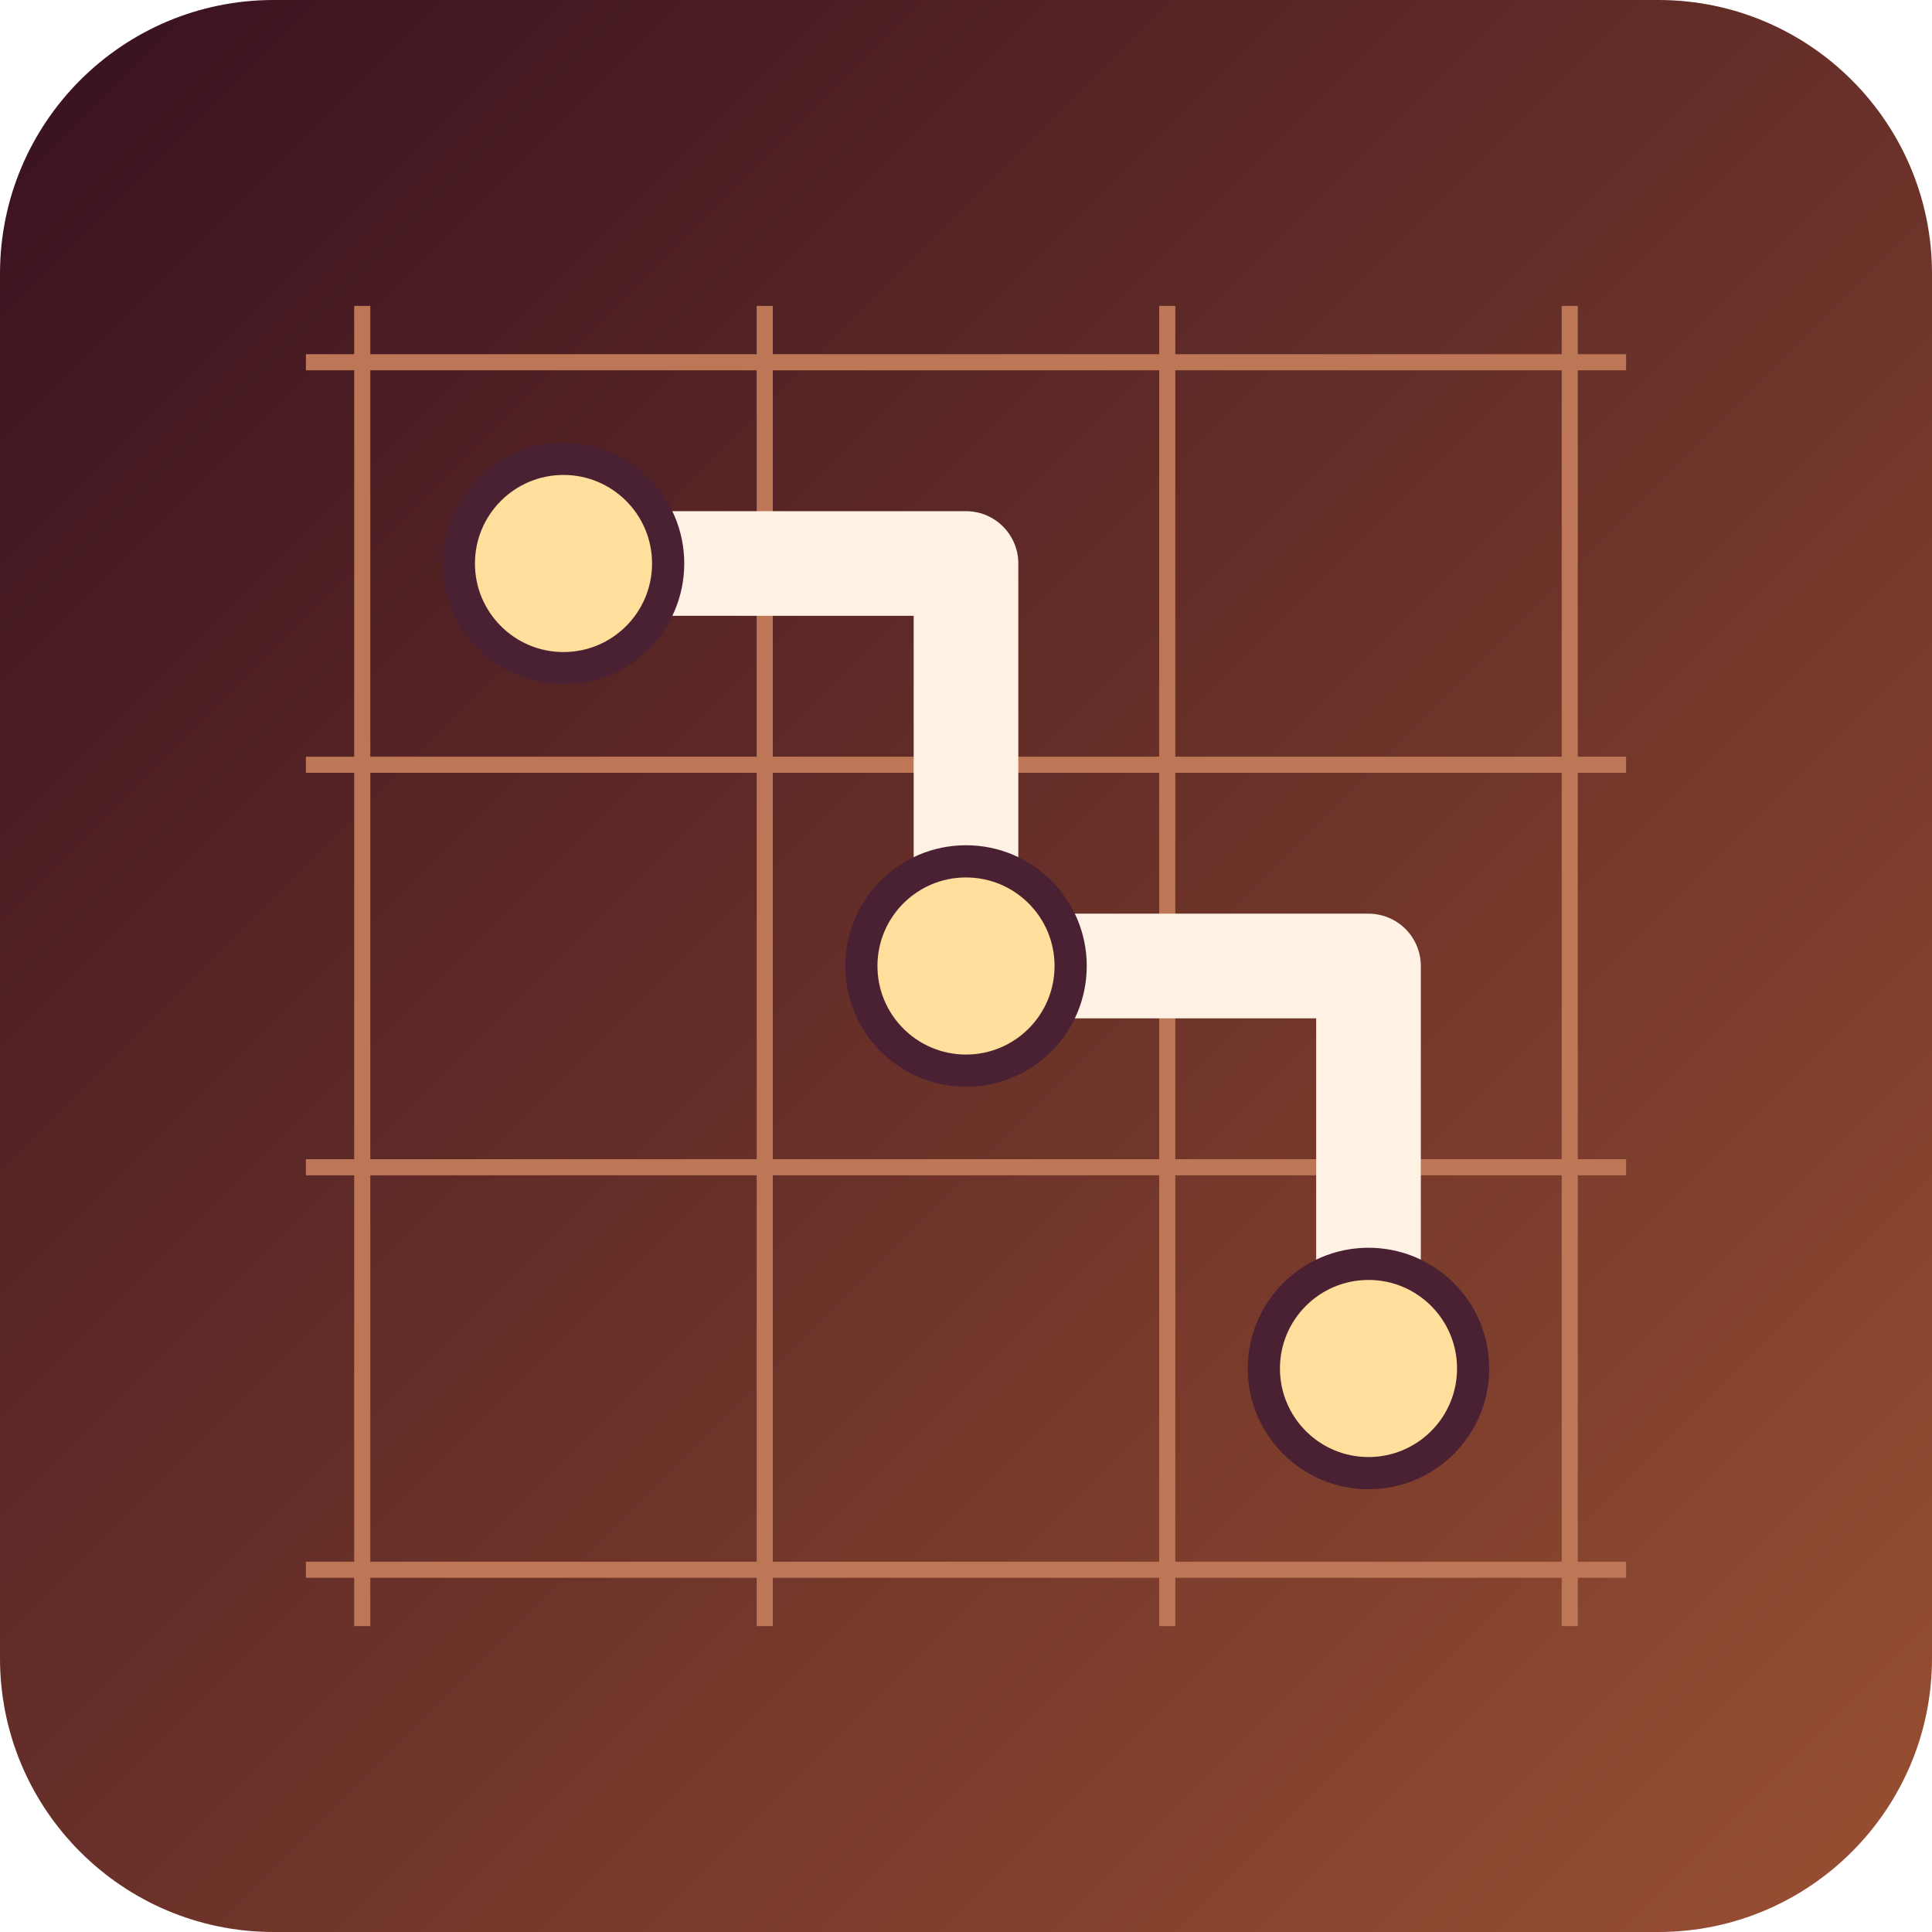
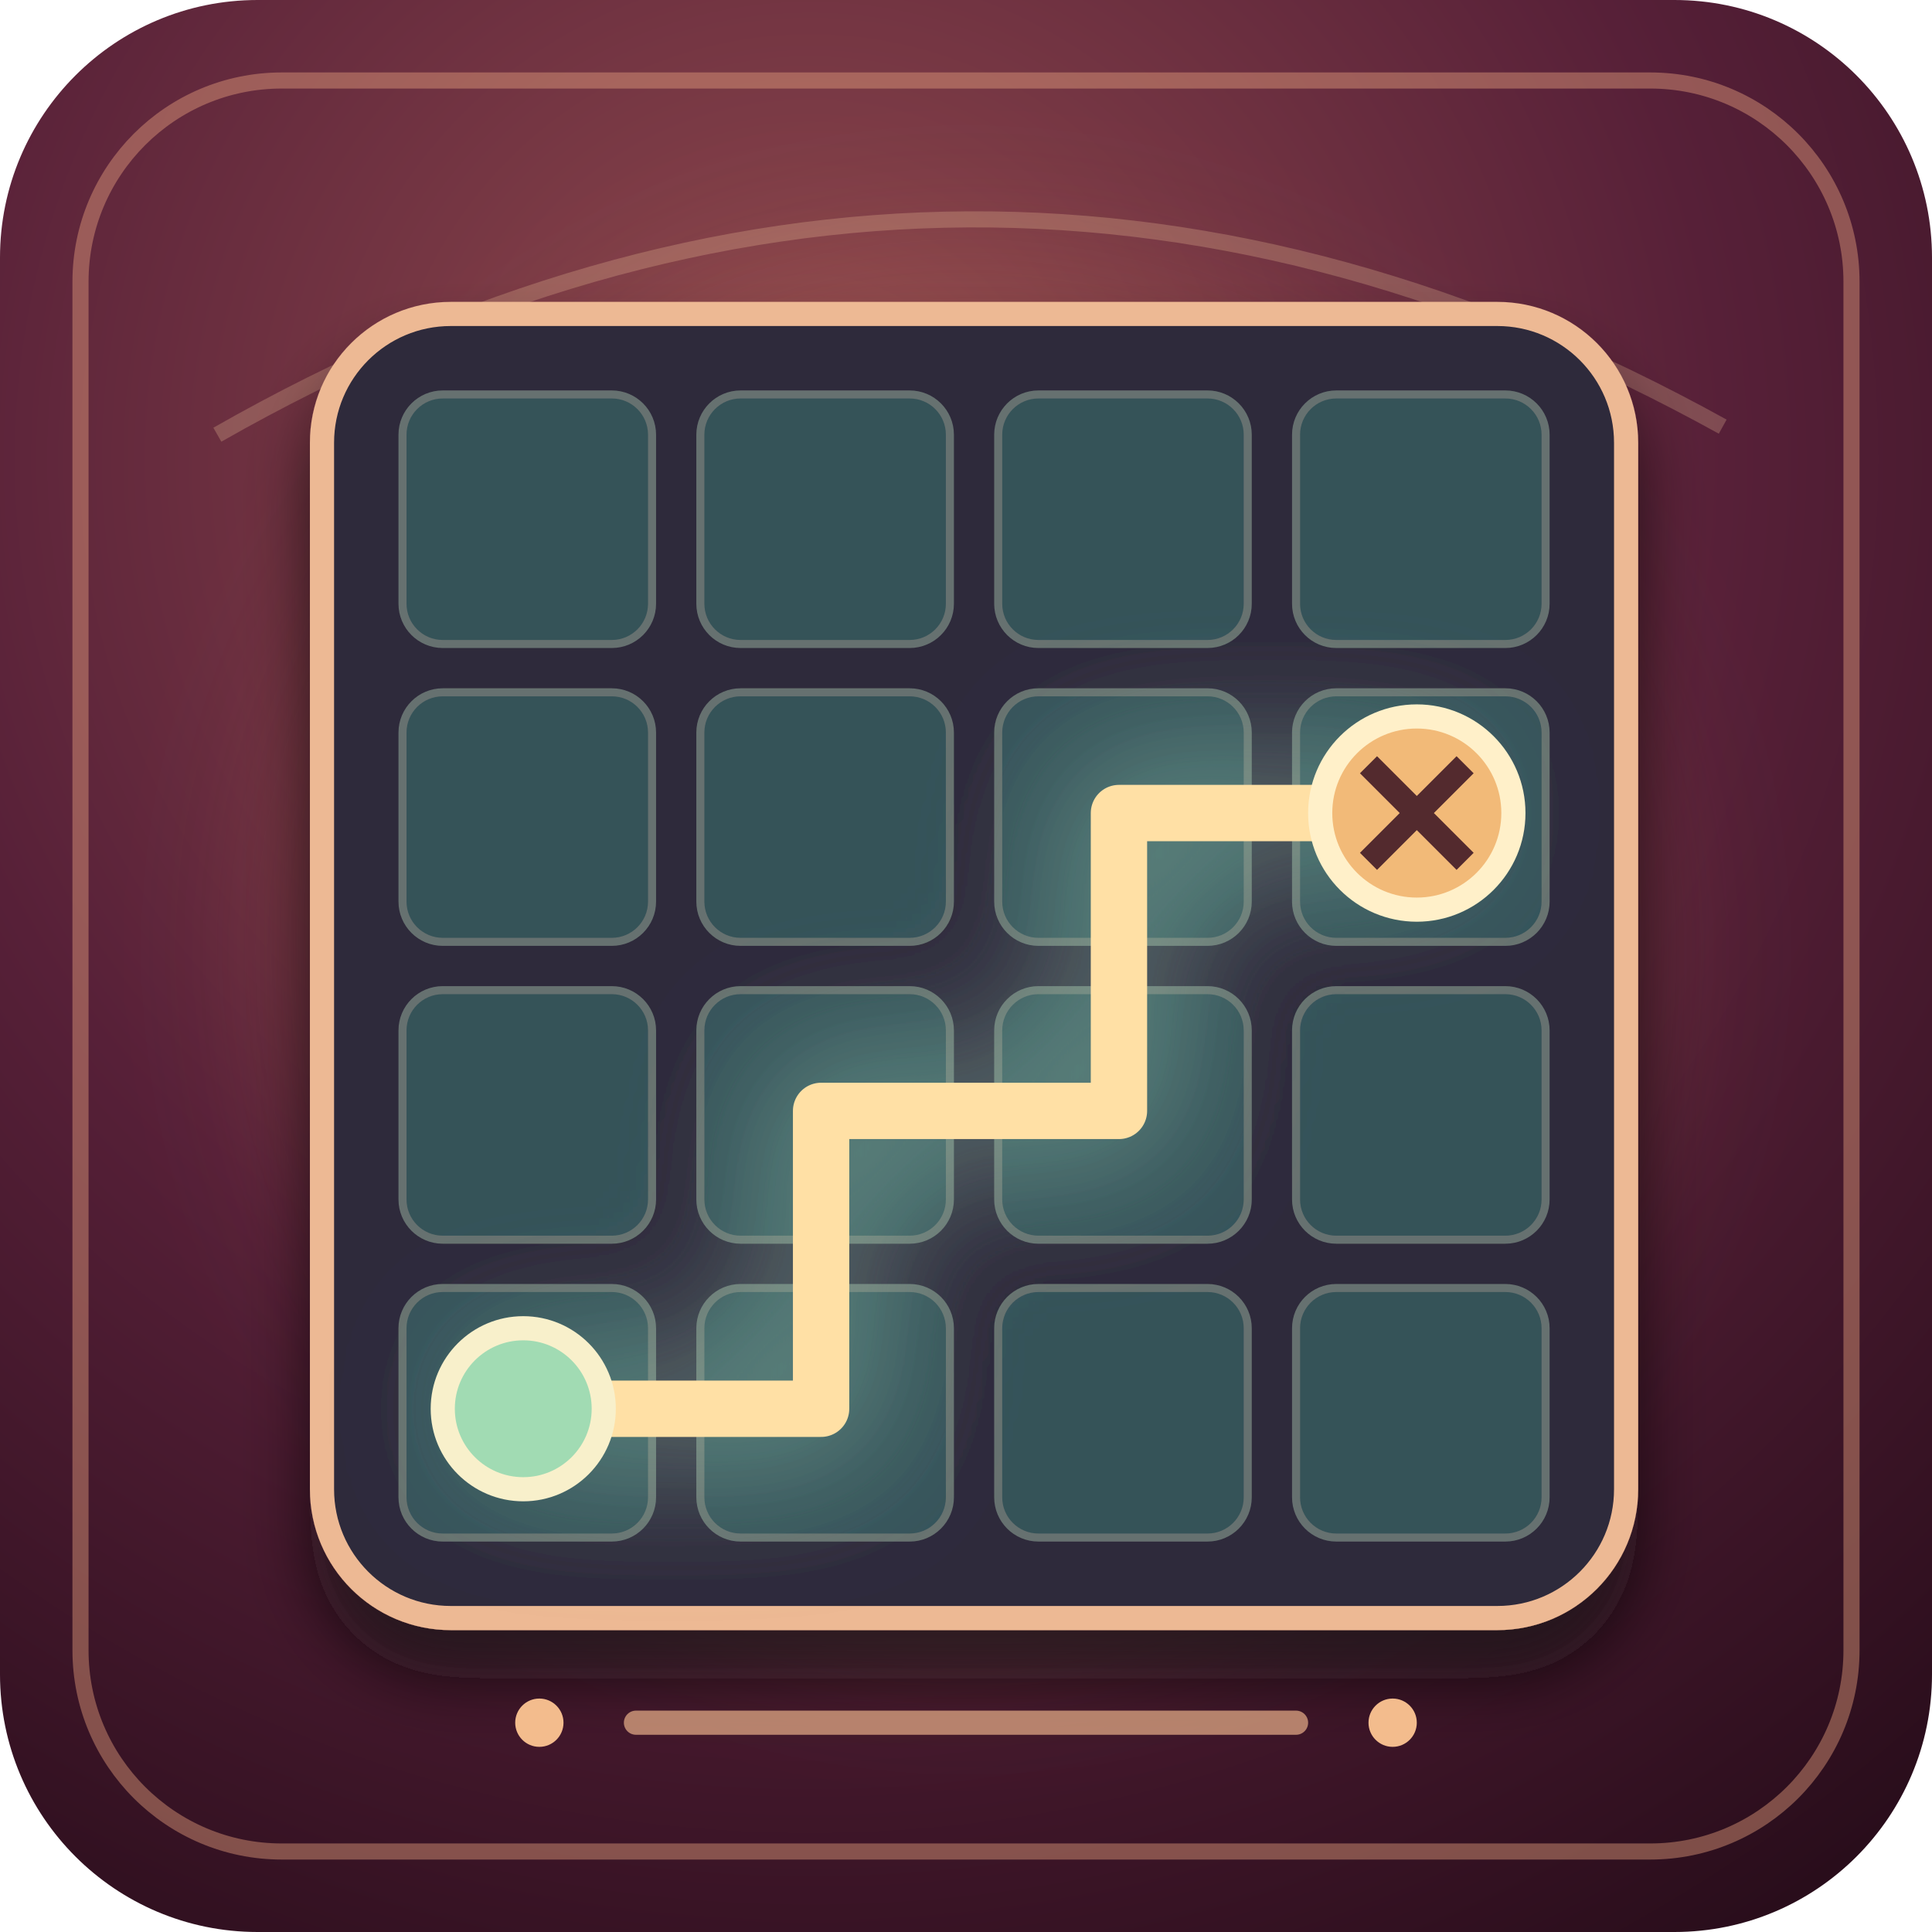
- <svg xmlns="http://www.w3.org/2000/svg" viewBox="0 0 240 240">
+ <svg xmlns="http://www.w3.org/2000/svg" viewBox="0 0 240 240" role="img" aria-label="Path Recall">
  <defs>
-     <linearGradient id="bg" x2="1" y2="1">
-       <stop stop-color="#37101f" />
-       <stop offset="1" stop-color="#995032" />
+     <radialGradient id="bg" cx=".42" cy=".24" r=".94">
+       <stop stop-color="#904a4d" />
+       <stop offset=".5" stop-color="#572038" />
+       <stop offset="1" stop-color="#240b18" />
+     </radialGradient>
+     <linearGradient id="copper" x1="0" y1="0" x2="1" y2="1">
+       <stop stop-color="#ffdab0" />
+       <stop offset=".45" stop-color="#d88c63" />
+       <stop offset="1" stop-color="#884135" />
    </linearGradient>
+     <linearGradient id="panel" x1="0" y1="0" x2="1" y2="1">
+       <stop stop-color="#863a4d" />
+       <stop offset="1" stop-color="#431b33" />
+     </linearGradient>
+     <linearGradient id="light" x1="0" y1="0" x2="1" y2="1">
+       <stop stop-color="#ffeac5" />
+       <stop offset="1" stop-color="#a96854" />
+     </linearGradient>
+     <filter id="glow" x="-60%" y="-60%" width="220%" height="220%">
+       <feGaussianBlur stdDeviation="9" />
+     </filter>
+     <filter id="shadow" x="-30%" y="-30%" width="160%" height="170%">
+       <feDropShadow dx="0" dy="6" stdDeviation="4" flood-color="#190813" flood-opacity=".65" />
+     </filter>
  </defs>
-   <rect width="240" height="240" rx="34" fill="url(#bg)" />
-   <g fill="none" stroke="#bd7756" stroke-width="2">
-     <path d="M38 45H202M38 95H202M38 145H202M38 195H202M45 38V202M95 38V202M145 38V202M195 38V202" />
+   <rect width="240" height="240" rx="32" fill="url(#bg)" />
+   <circle cx="120" cy="118" r="86" fill="#cb7658" opacity=".19" filter="url(#glow)" />
+   <rect x="10" y="10" width="220" height="220" rx="25" fill="none" stroke="#e59f7d" stroke-opacity=".44" stroke-width="2" />
+   <path d="M27 54Q120 1 214 53" fill="none" stroke="#ffd5a6" stroke-opacity=".24" stroke-width="2" />
+   <g filter="url(#shadow)">
+     <g transform="translate(39 38)">
+       <rect x="1" y="1" width="162" height="162" rx="16" fill="#2d293b" stroke="#edb994" stroke-width="3" />
+       <g stroke="#66716f" stroke-width="1" fill="#355259">
+         <rect x="11" y="11" width="31" height="31" rx="5" />
+         <rect x="48" y="11" width="31" height="31" rx="5" />
+         <rect x="85" y="11" width="31" height="31" rx="5" />
+         <rect x="122" y="11" width="31" height="31" rx="5" />
+         <rect x="11" y="48" width="31" height="31" rx="5" />
+         <rect x="48" y="48" width="31" height="31" rx="5" />
+         <rect x="85" y="48" width="31" height="31" rx="5" />
+         <rect x="122" y="48" width="31" height="31" rx="5" />
+         <rect x="11" y="85" width="31" height="31" rx="5" />
+         <rect x="48" y="85" width="31" height="31" rx="5" />
+         <rect x="85" y="85" width="31" height="31" rx="5" />
+         <rect x="122" y="85" width="31" height="31" rx="5" />
+         <rect x="11" y="122" width="31" height="31" rx="5" />
+         <rect x="48" y="122" width="31" height="31" rx="5" />
+         <rect x="85" y="122" width="31" height="31" rx="5" />
+         <rect x="122" y="122" width="31" height="31" rx="5" />
+       </g>
+       <path d="M26 137H63V100H100V63H137" fill="none" stroke="#a4dfc0" stroke-width="13" stroke-linecap="round" stroke-linejoin="round" opacity=".45" filter="url(#glow)" />
+       <path d="M26 137H63V100H100V63H137" fill="none" stroke="#ffe0a5" stroke-width="7" stroke-linecap="round" stroke-linejoin="round" />
+       <circle cx="26" cy="137" r="10" fill="#a1dbb3" stroke="#f8f0cb" stroke-width="3" />
+       <circle cx="137" cy="63" r="12" fill="#f2ba78" stroke="#fff0c9" stroke-width="3" />
+       <path d="M131 57L143 69M143 57L131 69" stroke="#522a2f" stroke-width="3" />
+     </g>
  </g>
-   <path d="M70 70H120V120H170V170" fill="none" stroke="#fff2e5" stroke-width="13" stroke-linecap="round" stroke-linejoin="round" />
-   <g fill="#ffdf9b" stroke="#4a2133" stroke-width="4">
-     <circle cx="70" cy="70" r="13" />
-     <circle cx="120" cy="120" r="13" />
-     <circle cx="170" cy="170" r="13" />
-   </g>
+   <path d="M79 214H161" stroke="#e8b08a" stroke-opacity=".7" stroke-width="3" stroke-linecap="round" />
+   <circle cx="67" cy="214" r="3" fill="#f3bc8d" />
+   <circle cx="173" cy="214" r="3" fill="#f3bc8d" />
</svg>
